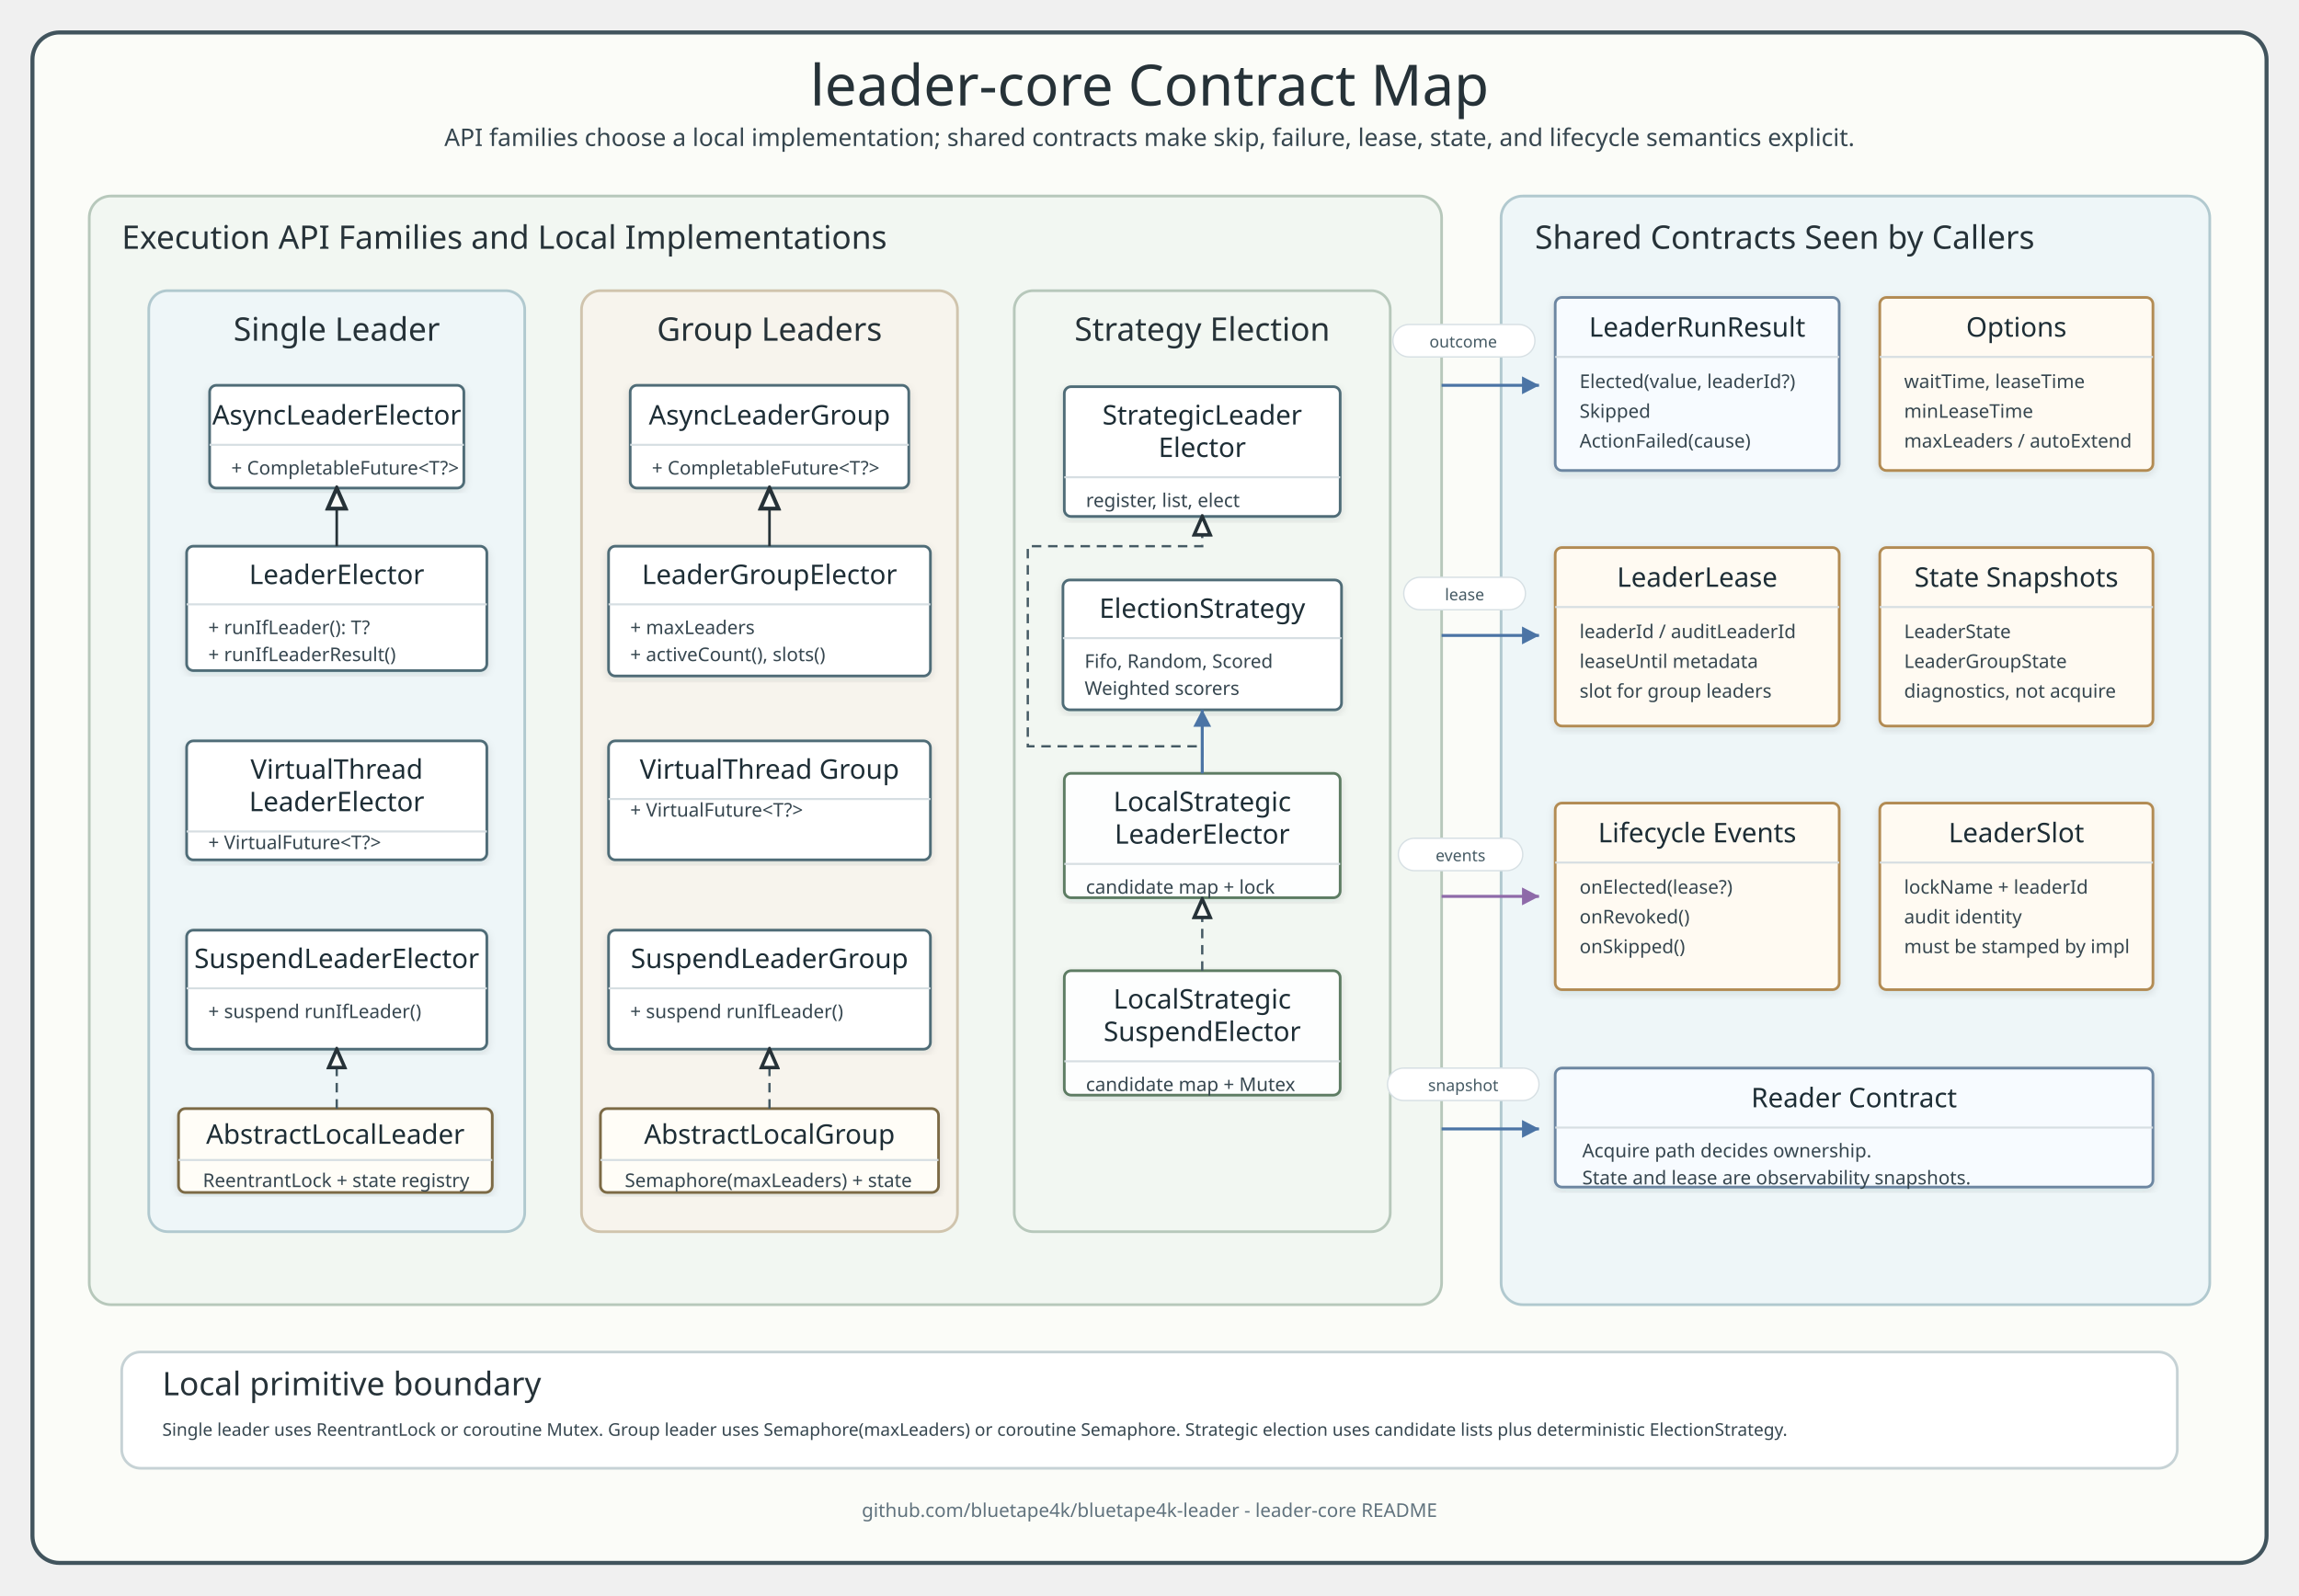
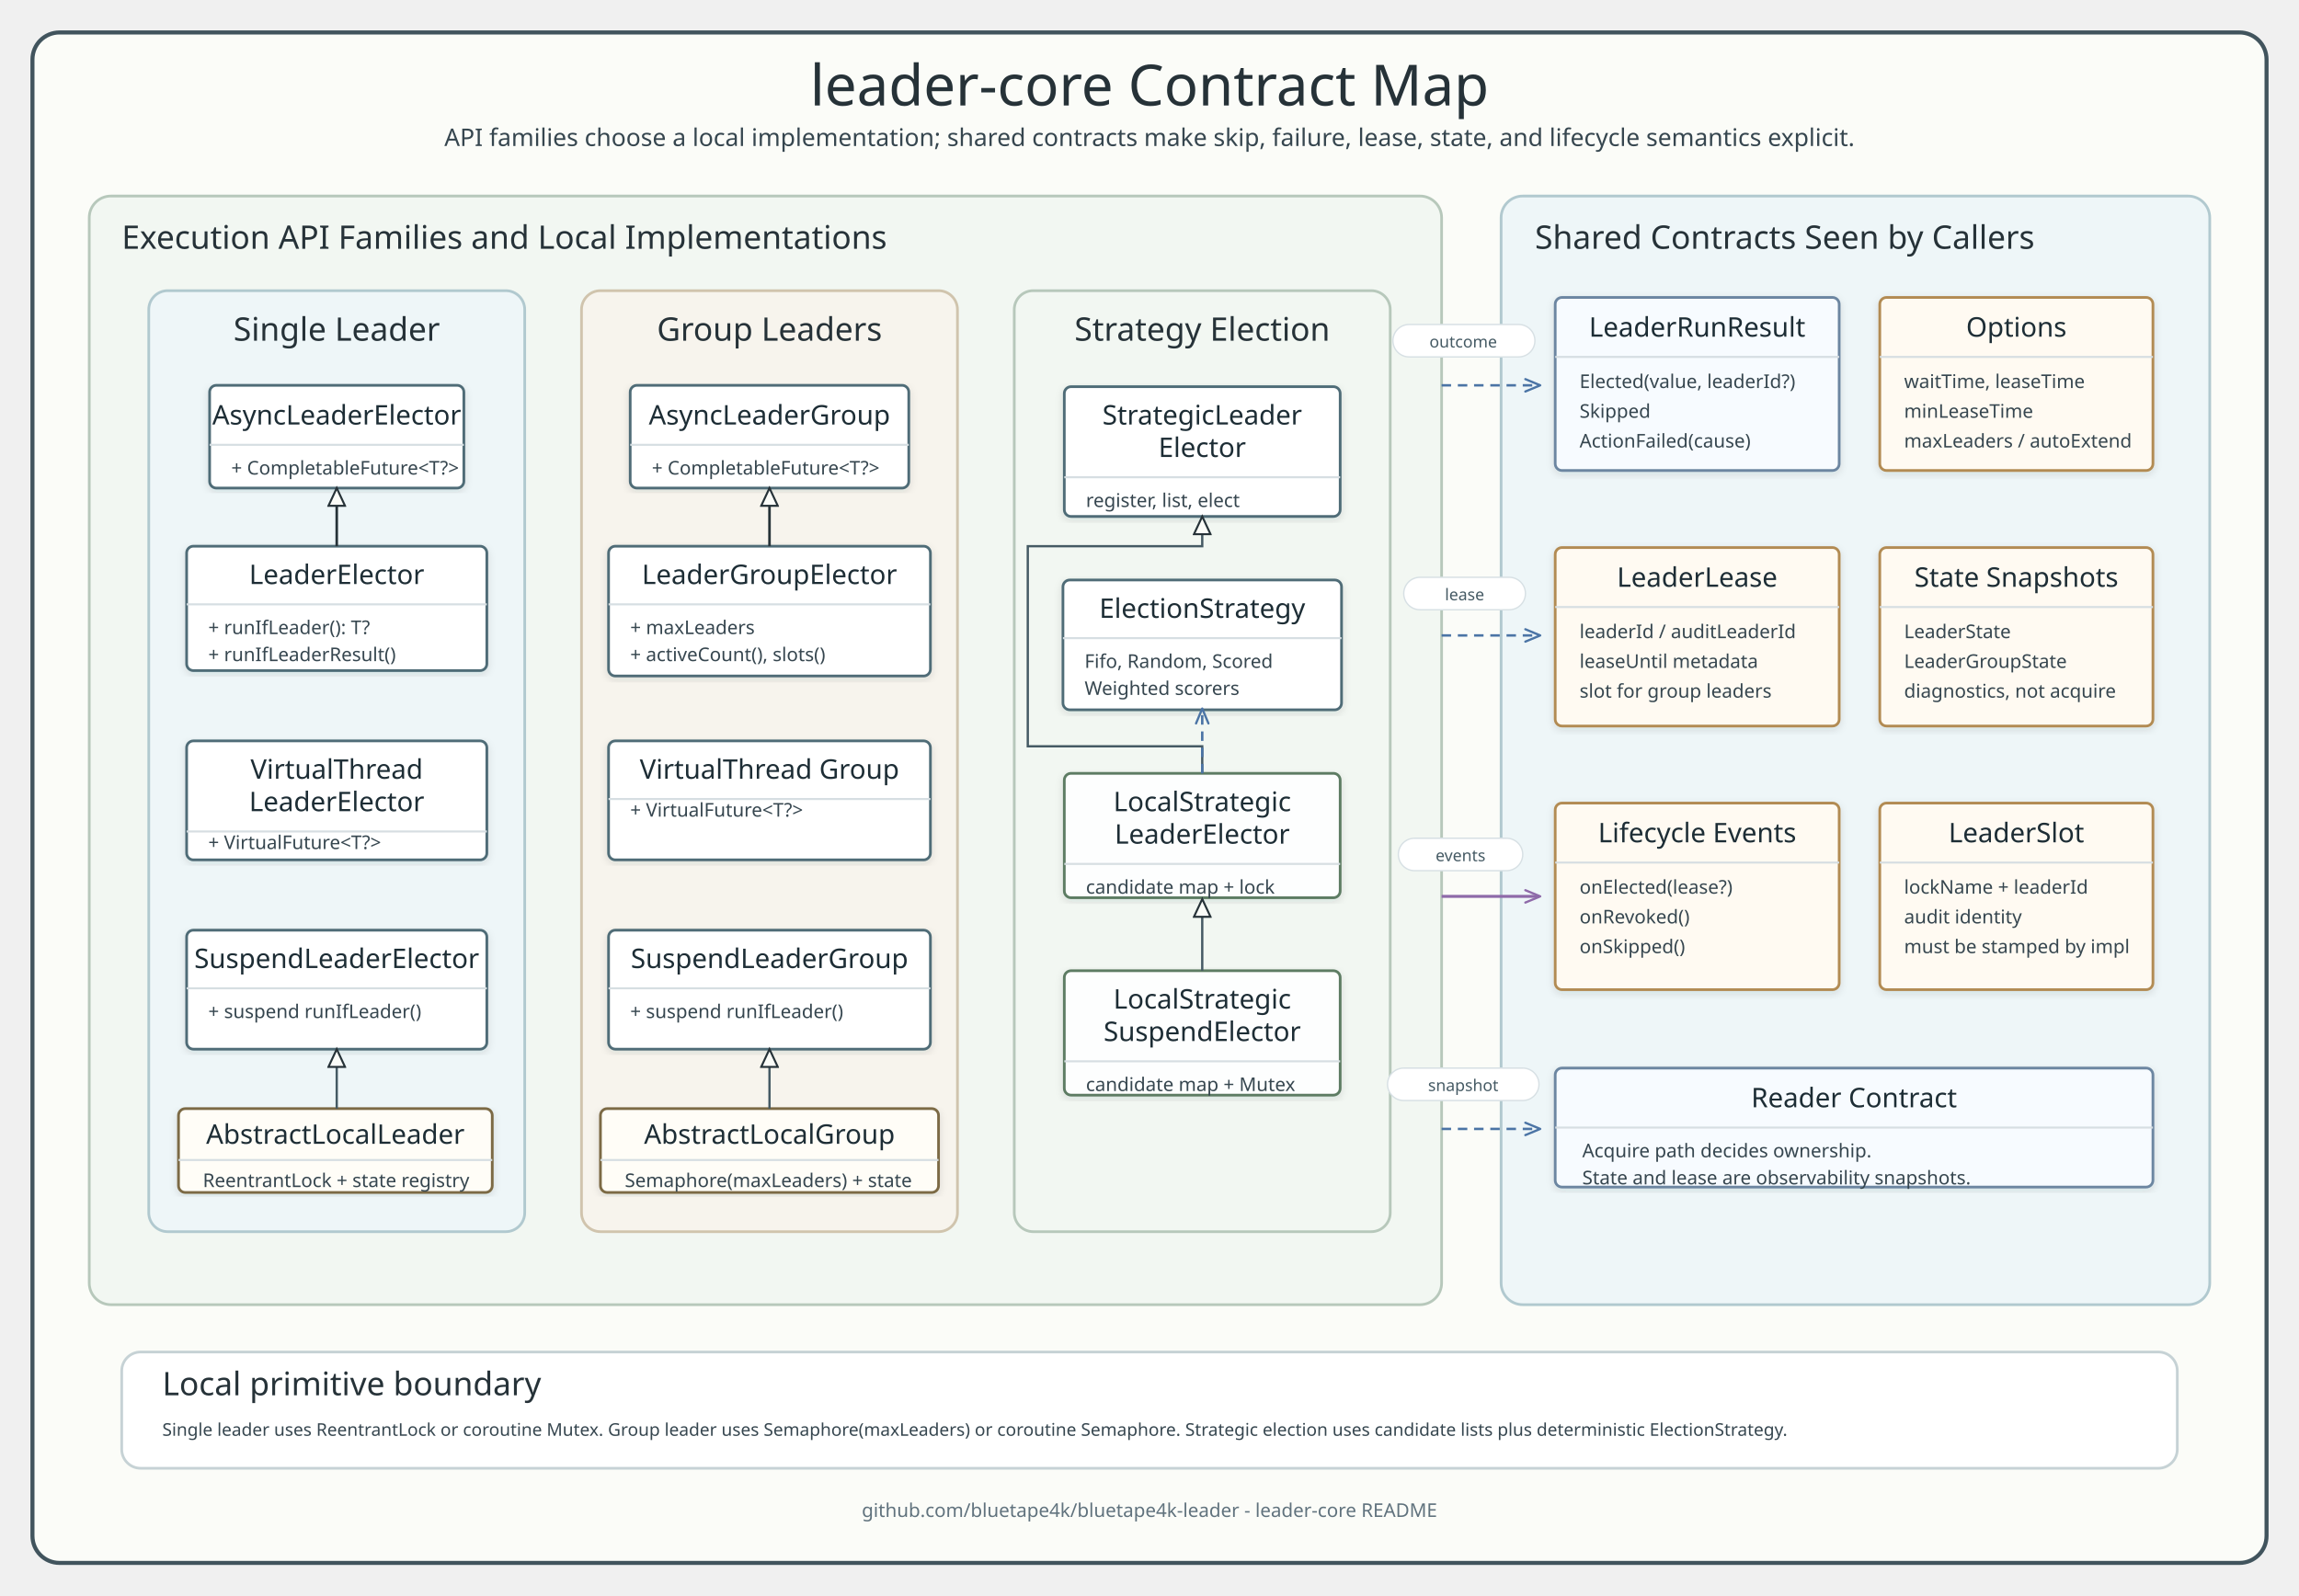
<svg xmlns="http://www.w3.org/2000/svg" width="1700" height="1180" viewBox="0 0 1700 1180" role="img" aria-labelledby="title desc">
  <defs>
    <style>
      .title { font-family: "Architects Daughter"; font-size: 42px; fill: #263238; }
      .subtitle, .small, .member, .footer, .route { font-family: "Comic Mono"; fill: #36464f; }
      .subtitle { font-size: 18px; }
      .lane-title { font-family: "Architects Daughter"; font-size: 24px; fill: #263238; }
      .box-title { font-family: "Architects Daughter"; font-size: 20px; fill: #1d2d35; }
      .member { font-size: 14px; }
      .small { font-size: 13px; }
      .footer { font-size: 14px; fill: #60727d; }
      .route { font-size: 12px; fill: #455a64; }
      .frame { fill: #fbfcf8; stroke: #41545d; stroke-width: 3; }
      .lane { fill: #f2f7f2; stroke: #b7c8bb; stroke-width: 2; }
      .lane2 { fill: #f7f4ed; stroke: #d0c4ad; stroke-width: 2; }
      .lane3 { fill: #eef6f8; stroke: #b1c9cf; stroke-width: 2; }
      .contract { fill: #ffffff; stroke: #4f6c77; stroke-width: 2; }
      .abstract { fill: #fffdf7; stroke: #7c6a45; stroke-width: 2; }
      .impl { fill: #fdfefe; stroke: #5d7b63; stroke-width: 2; }
      .support { fill: #fffaf2; stroke: #b28b52; stroke-width: 2; }
      .result { fill: #f7fbff; stroke: #6c86a1; stroke-width: 2; }
      .sep { stroke: #d6dee2; stroke-width: 1.5; }
-       .realize { fill: none; stroke: #455a64; stroke-width: 1.7; stroke-dasharray: 7 5; }
+       .realize { fill: none; stroke: #455a64; stroke-width: 1.7; }
      .extends { fill: none; stroke: #263238; stroke-width: 1.9; }
-       .uses { fill: none; stroke: #4b74a5; stroke-width: 2.2; }
+       .uses { fill: none; stroke: #4b74a5; stroke-width: 1.8; stroke-dasharray: 7 5; }
      .obs { fill: none; stroke: #8e6aa9; stroke-width: 2.2; }
    </style>
-     <marker id="arrowBlue" markerWidth="7" markerHeight="7" refX="6.2" refY="3.5" orient="auto">
-       <path d="M 0.5 0.5 L 6.3 3.5 L 0.5 6.5 Z" fill="#4b74a5" />
+     <marker id="arrowBlue" viewBox="0 0 14 12" markerWidth="13" markerHeight="11" refX="12" refY="6" orient="auto" markerUnits="userSpaceOnUse">
+       <path d="M 1 1 L 13 6 L 1 11" fill="none" stroke="#4b74a5" stroke-width="1.8" stroke-linecap="round" stroke-linejoin="round" />
    </marker>
-     <marker id="arrowPurple" markerWidth="7" markerHeight="7" refX="6.2" refY="3.5" orient="auto">
-       <path d="M 0.5 0.5 L 6.3 3.5 L 0.5 6.5 Z" fill="#8e6aa9" />
+     <marker id="arrowPurple" viewBox="0 0 14 12" markerWidth="13" markerHeight="11" refX="12" refY="6" orient="auto" markerUnits="userSpaceOnUse">
+       <path d="M 1 1 L 13 6 L 1 11" fill="none" stroke="#8e6aa9" stroke-width="1.8" stroke-linecap="round" stroke-linejoin="round" />
    </marker>
-     <marker id="hollow" markerWidth="10" markerHeight="9" refX="9" refY="4.5" orient="auto">
-       <path d="M 1 1 L 9 4.5 L 1 8 Z" fill="#fbfcf8" stroke="#263238" stroke-width="1.5" />
+     <marker id="hollow" viewBox="0 0 18 16" markerWidth="16" markerHeight="14" refX="16" refY="8" orient="auto" markerUnits="userSpaceOnUse">
+       <path d="M 1 1 L 16 8 L 1 15 Z" fill="#fbfcf8" stroke="#263238" stroke-width="1.7" />
    </marker>
    <filter id="softShadow" x="-5%" y="-5%" width="110%" height="110%">
      <feDropShadow dx="0" dy="2" stdDeviation="3" flood-color="#22333b" flood-opacity="0.12" />
    </filter>
  </defs>
  <rect x="24" y="24" width="1652" height="1132" rx="20" class="frame" />
  <text x="850" y="78" text-anchor="middle" class="title">leader-core Contract Map</text>
  <text x="850" y="108" text-anchor="middle" class="subtitle">API families choose a local implementation; shared contracts make skip, failure, lease, state, and lifecycle semantics explicit.</text>
  <rect x="66" y="145" width="1000" height="820" rx="16" class="lane" />
  <text x="90" y="184" class="lane-title">Execution API Families and Local Implementations</text>
  <rect x="110" y="215" width="278" height="696" rx="14" class="lane3" />
  <text x="249" y="252" text-anchor="middle" class="lane-title">Single Leader</text>
  <rect x="155" y="285" width="188" height="76" rx="5" class="contract" filter="url(#softShadow)" />
  <text x="249" y="314" text-anchor="middle" class="box-title">AsyncLeaderElector</text>
  <line x1="155" y1="329" x2="343" y2="329" class="sep" />
  <text x="171" y="351" class="member">+ CompletableFuture&lt;T?&gt;</text>
  <rect x="138" y="404" width="222" height="92" rx="5" class="contract" filter="url(#softShadow)" />
  <text x="249" y="432" text-anchor="middle" class="box-title">LeaderElector</text>
  <line x1="138" y1="447" x2="360" y2="447" class="sep" />
  <text x="154" y="469" class="member">+ runIfLeader(): T?</text>
  <text x="154" y="489" class="member">+ runIfLeaderResult()</text>
  <rect x="138" y="548" width="222" height="88" rx="5" class="contract" filter="url(#softShadow)" />
  <text x="249" y="576" text-anchor="middle" class="box-title">VirtualThread</text>
  <text x="249" y="600" text-anchor="middle" class="box-title">LeaderElector</text>
  <line x1="138" y1="615" x2="360" y2="615" class="sep" />
  <text x="154" y="628" class="member">+ VirtualFuture&lt;T?&gt;</text>
  <rect x="138" y="688" width="222" height="88" rx="5" class="contract" filter="url(#softShadow)" />
  <text x="249" y="716" text-anchor="middle" class="box-title">SuspendLeaderElector</text>
  <line x1="138" y1="731" x2="360" y2="731" class="sep" />
  <text x="154" y="753" class="member">+ suspend runIfLeader()</text>
  <rect x="132" y="820" width="232" height="62" rx="5" class="abstract" filter="url(#softShadow)" />
  <text x="248" y="846" text-anchor="middle" class="box-title">AbstractLocalLeader</text>
  <line x1="132" y1="858" x2="364" y2="858" class="sep" />
  <text x="150" y="878" class="member">ReentrantLock + state registry</text>
  <rect x="430" y="215" width="278" height="696" rx="14" class="lane2" />
  <text x="569" y="252" text-anchor="middle" class="lane-title">Group Leaders</text>
  <rect x="466" y="285" width="206" height="76" rx="5" class="contract" filter="url(#softShadow)" />
  <text x="569" y="314" text-anchor="middle" class="box-title">AsyncLeaderGroup</text>
  <line x1="466" y1="329" x2="672" y2="329" class="sep" />
  <text x="482" y="351" class="member">+ CompletableFuture&lt;T?&gt;</text>
  <rect x="450" y="404" width="238" height="96" rx="5" class="contract" filter="url(#softShadow)" />
  <text x="569" y="432" text-anchor="middle" class="box-title">LeaderGroupElector</text>
  <line x1="450" y1="447" x2="688" y2="447" class="sep" />
  <text x="466" y="469" class="member">+ maxLeaders</text>
  <text x="466" y="489" class="member">+ activeCount(), slots()</text>
  <rect x="450" y="548" width="238" height="88" rx="5" class="contract" filter="url(#softShadow)" />
  <text x="569" y="576" text-anchor="middle" class="box-title">VirtualThread Group</text>
  <line x1="450" y1="591" x2="688" y2="591" class="sep" />
  <text x="466" y="604" class="member">+ VirtualFuture&lt;T?&gt;</text>
  <rect x="450" y="688" width="238" height="88" rx="5" class="contract" filter="url(#softShadow)" />
  <text x="569" y="716" text-anchor="middle" class="box-title">SuspendLeaderGroup</text>
  <line x1="450" y1="731" x2="688" y2="731" class="sep" />
  <text x="466" y="753" class="member">+ suspend runIfLeader()</text>
  <rect x="444" y="820" width="250" height="62" rx="5" class="abstract" filter="url(#softShadow)" />
  <text x="569" y="846" text-anchor="middle" class="box-title">AbstractLocalGroup</text>
  <line x1="444" y1="858" x2="694" y2="858" class="sep" />
  <text x="462" y="878" class="member">Semaphore(maxLeaders) + state</text>
  <rect x="750" y="215" width="278" height="696" rx="14" class="lane" />
  <text x="889" y="252" text-anchor="middle" class="lane-title">Strategy Election</text>
  <rect x="787" y="286" width="204" height="96" rx="5" class="contract" filter="url(#softShadow)" />
  <text x="889" y="314" text-anchor="middle" class="box-title">StrategicLeader</text>
  <text x="889" y="338" text-anchor="middle" class="box-title">Elector</text>
  <line x1="787" y1="353" x2="991" y2="353" class="sep" />
  <text x="803" y="375" class="member">register, list, elect</text>
  <rect x="786" y="429" width="206" height="96" rx="5" class="contract" filter="url(#softShadow)" />
  <text x="889" y="457" text-anchor="middle" class="box-title">ElectionStrategy</text>
  <line x1="786" y1="472" x2="992" y2="472" class="sep" />
  <text x="802" y="494" class="member">Fifo, Random, Scored</text>
  <text x="802" y="514" class="member">Weighted scorers</text>
  <rect x="787" y="572" width="204" height="92" rx="5" class="impl" filter="url(#softShadow)" />
  <text x="889" y="600" text-anchor="middle" class="box-title">LocalStrategic</text>
  <text x="889" y="624" text-anchor="middle" class="box-title">LeaderElector</text>
  <line x1="787" y1="639" x2="991" y2="639" class="sep" />
  <text x="803" y="661" class="member">candidate map + lock</text>
  <rect x="787" y="718" width="204" height="92" rx="5" class="impl" filter="url(#softShadow)" />
  <text x="889" y="746" text-anchor="middle" class="box-title">LocalStrategic</text>
  <text x="889" y="770" text-anchor="middle" class="box-title">SuspendElector</text>
  <line x1="787" y1="785" x2="991" y2="785" class="sep" />
  <text x="803" y="807" class="member">candidate map + Mutex</text>
  <rect x="1110" y="145" width="524" height="820" rx="16" class="lane3" />
  <text x="1135" y="184" class="lane-title">Shared Contracts Seen by Callers</text>
  <rect x="1150" y="220" width="210" height="128" rx="5" class="result" filter="url(#softShadow)" />
  <text x="1255" y="249" text-anchor="middle" class="box-title">LeaderRunResult</text>
  <line x1="1150" y1="264" x2="1360" y2="264" class="sep" />
  <text x="1168" y="287" class="member">Elected(value, leaderId?)</text>
  <text x="1168" y="309" class="member">Skipped</text>
  <text x="1168" y="331" class="member">ActionFailed(cause)</text>
  <rect x="1390" y="220" width="202" height="128" rx="5" class="support" filter="url(#softShadow)" />
  <text x="1491" y="249" text-anchor="middle" class="box-title">Options</text>
  <line x1="1390" y1="264" x2="1592" y2="264" class="sep" />
  <text x="1408" y="287" class="member">waitTime, leaseTime</text>
  <text x="1408" y="309" class="member">minLeaseTime</text>
  <text x="1408" y="331" class="member">maxLeaders / autoExtend</text>
  <rect x="1150" y="405" width="210" height="132" rx="5" class="support" filter="url(#softShadow)" />
  <text x="1255" y="434" text-anchor="middle" class="box-title">LeaderLease</text>
  <line x1="1150" y1="449" x2="1360" y2="449" class="sep" />
  <text x="1168" y="472" class="member">leaderId / auditLeaderId</text>
  <text x="1168" y="494" class="member">leaseUntil metadata</text>
  <text x="1168" y="516" class="member">slot for group leaders</text>
  <rect x="1390" y="405" width="202" height="132" rx="5" class="support" filter="url(#softShadow)" />
  <text x="1491" y="434" text-anchor="middle" class="box-title">State Snapshots</text>
  <line x1="1390" y1="449" x2="1592" y2="449" class="sep" />
  <text x="1408" y="472" class="member">LeaderState</text>
  <text x="1408" y="494" class="member">LeaderGroupState</text>
  <text x="1408" y="516" class="member">diagnostics, not acquire</text>
  <rect x="1150" y="594" width="210" height="138" rx="5" class="support" filter="url(#softShadow)" />
  <text x="1255" y="623" text-anchor="middle" class="box-title">Lifecycle Events</text>
  <line x1="1150" y1="638" x2="1360" y2="638" class="sep" />
  <text x="1168" y="661" class="member">onElected(lease?)</text>
  <text x="1168" y="683" class="member">onRevoked()</text>
  <text x="1168" y="705" class="member">onSkipped()</text>
  <rect x="1390" y="594" width="202" height="138" rx="5" class="support" filter="url(#softShadow)" />
  <text x="1491" y="623" text-anchor="middle" class="box-title">LeaderSlot</text>
  <line x1="1390" y1="638" x2="1592" y2="638" class="sep" />
  <text x="1408" y="661" class="member">lockName + leaderId</text>
  <text x="1408" y="683" class="member">audit identity</text>
  <text x="1408" y="705" class="member">must be stamped by impl</text>
  <rect x="1150" y="790" width="442" height="88" rx="5" class="result" filter="url(#softShadow)" />
  <text x="1371" y="819" text-anchor="middle" class="box-title">Reader Contract</text>
  <line x1="1150" y1="834" x2="1592" y2="834" class="sep" />
  <text x="1170" y="856" class="member">Acquire path decides ownership.</text>
  <text x="1170" y="876" class="member">State and lease are observability snapshots.</text>
  <rect x="90" y="1000" width="1520" height="86" rx="14" fill="#ffffff" stroke="#c6d2d5" stroke-width="2" />
  <text x="120" y="1032" class="lane-title">Local primitive boundary</text>
  <text x="120" y="1062" class="small">Single leader uses ReentrantLock or coroutine Mutex. Group leader uses Semaphore(maxLeaders) or coroutine Semaphore. Strategic election uses candidate lists plus deterministic ElectionStrategy.</text>
  <path d="M 249 404 L 249 361" class="extends" marker-end="url(#hollow)" />
  <path d="M 249 820 L 249 776" class="realize" marker-end="url(#hollow)" />
  <path d="M 569 404 L 569 361" class="extends" marker-end="url(#hollow)" />
  <path d="M 569 820 L 569 776" class="realize" marker-end="url(#hollow)" />
  <path d="M 889 572 L 889 552 L 760 552 L 760 404 L 889 404 L 889 382" class="realize" marker-end="url(#hollow)" />
  <path d="M 889 572 L 889 525" class="uses" marker-end="url(#arrowBlue)" />
  <path d="M 889 718 L 889 665" class="realize" marker-end="url(#hollow)" />
  <path d="M 1066 285 L 1138 285" class="uses" marker-end="url(#arrowBlue)" />
  <path d="M 1066 470 L 1138 470" class="uses" marker-end="url(#arrowBlue)" />
  <path d="M 1066 663 L 1138 663" class="obs" marker-end="url(#arrowPurple)" />
  <path d="M 1066 835 L 1138 835" class="uses" marker-end="url(#arrowBlue)" />
  <rect x="1030" y="240" width="105" height="24" rx="12" fill="#ffffff" stroke="#d7e0e4" />
  <text x="1082" y="257" text-anchor="middle" class="route">outcome</text>
  <rect x="1038" y="427" width="90" height="24" rx="12" fill="#ffffff" stroke="#d7e0e4" />
  <text x="1083" y="444" text-anchor="middle" class="route">lease</text>
  <rect x="1034" y="620" width="92" height="24" rx="12" fill="#ffffff" stroke="#d7e0e4" />
  <text x="1080" y="637" text-anchor="middle" class="route">events</text>
  <rect x="1026" y="790" width="112" height="24" rx="12" fill="#ffffff" stroke="#d7e0e4" />
  <text x="1082" y="807" text-anchor="middle" class="route">snapshot</text>
  <text x="850" y="1122" text-anchor="middle" class="footer">github.com/bluetape4k/bluetape4k-leader - leader-core README</text>
</svg>
